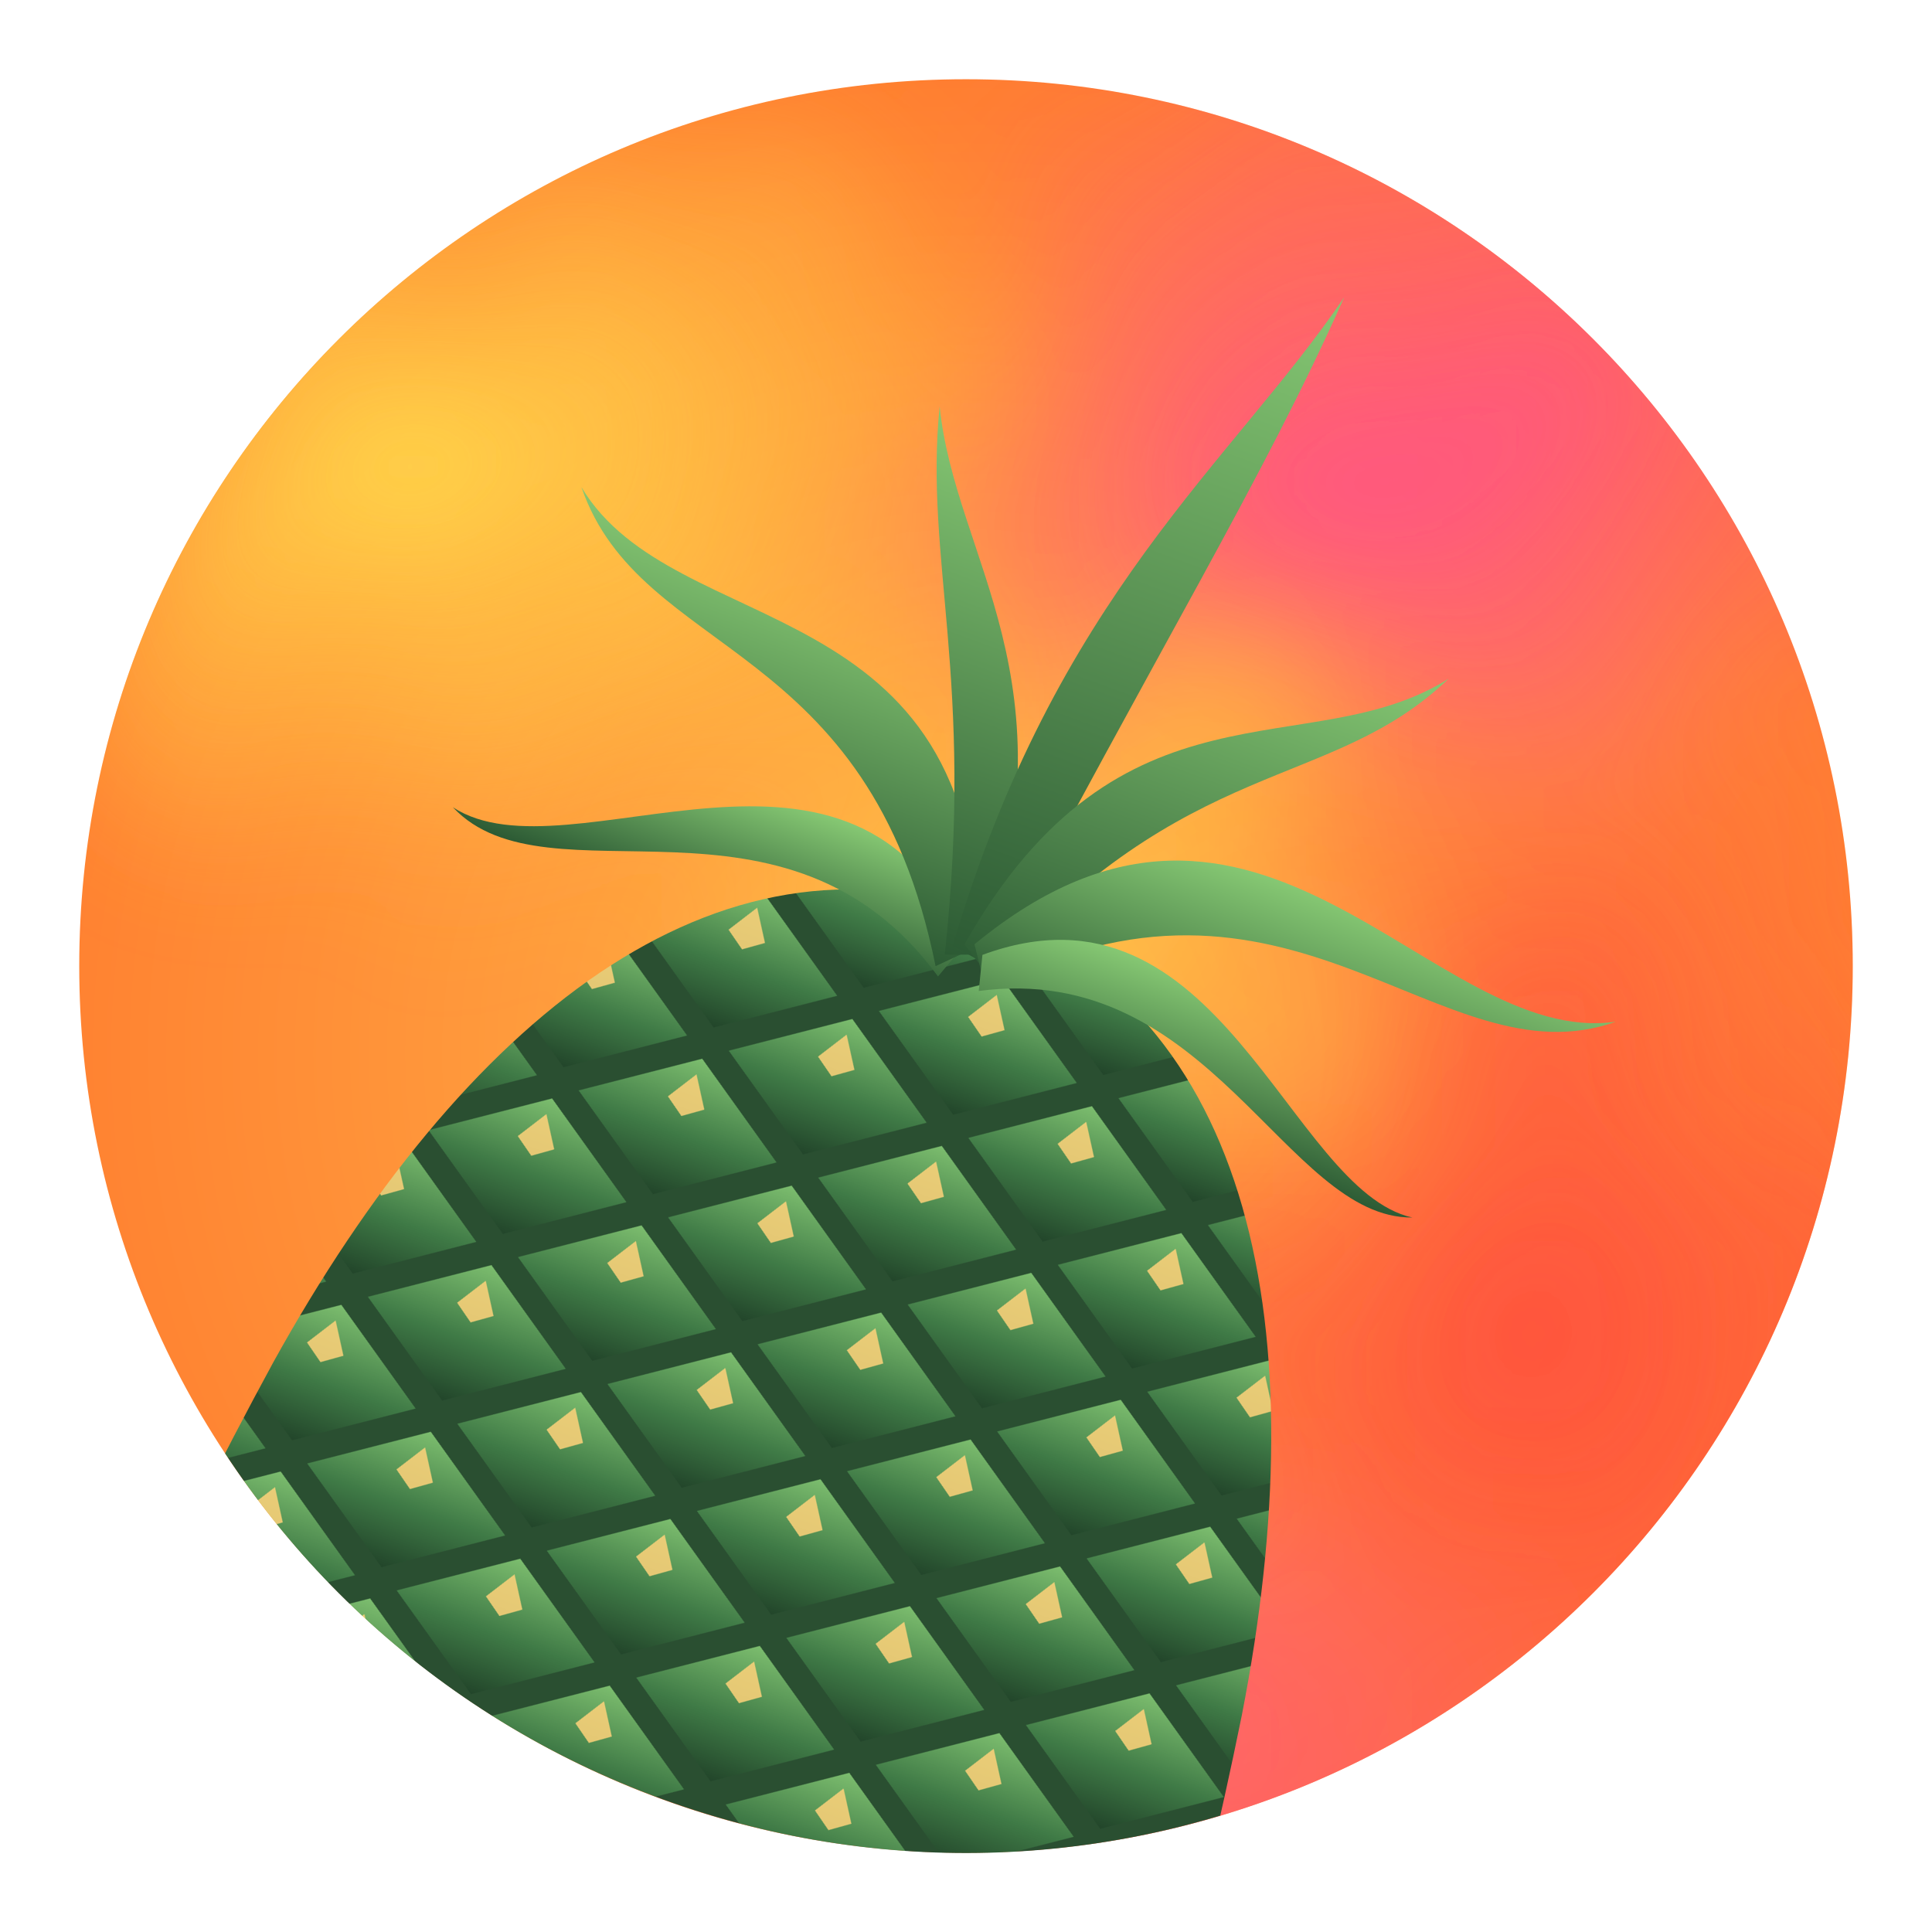
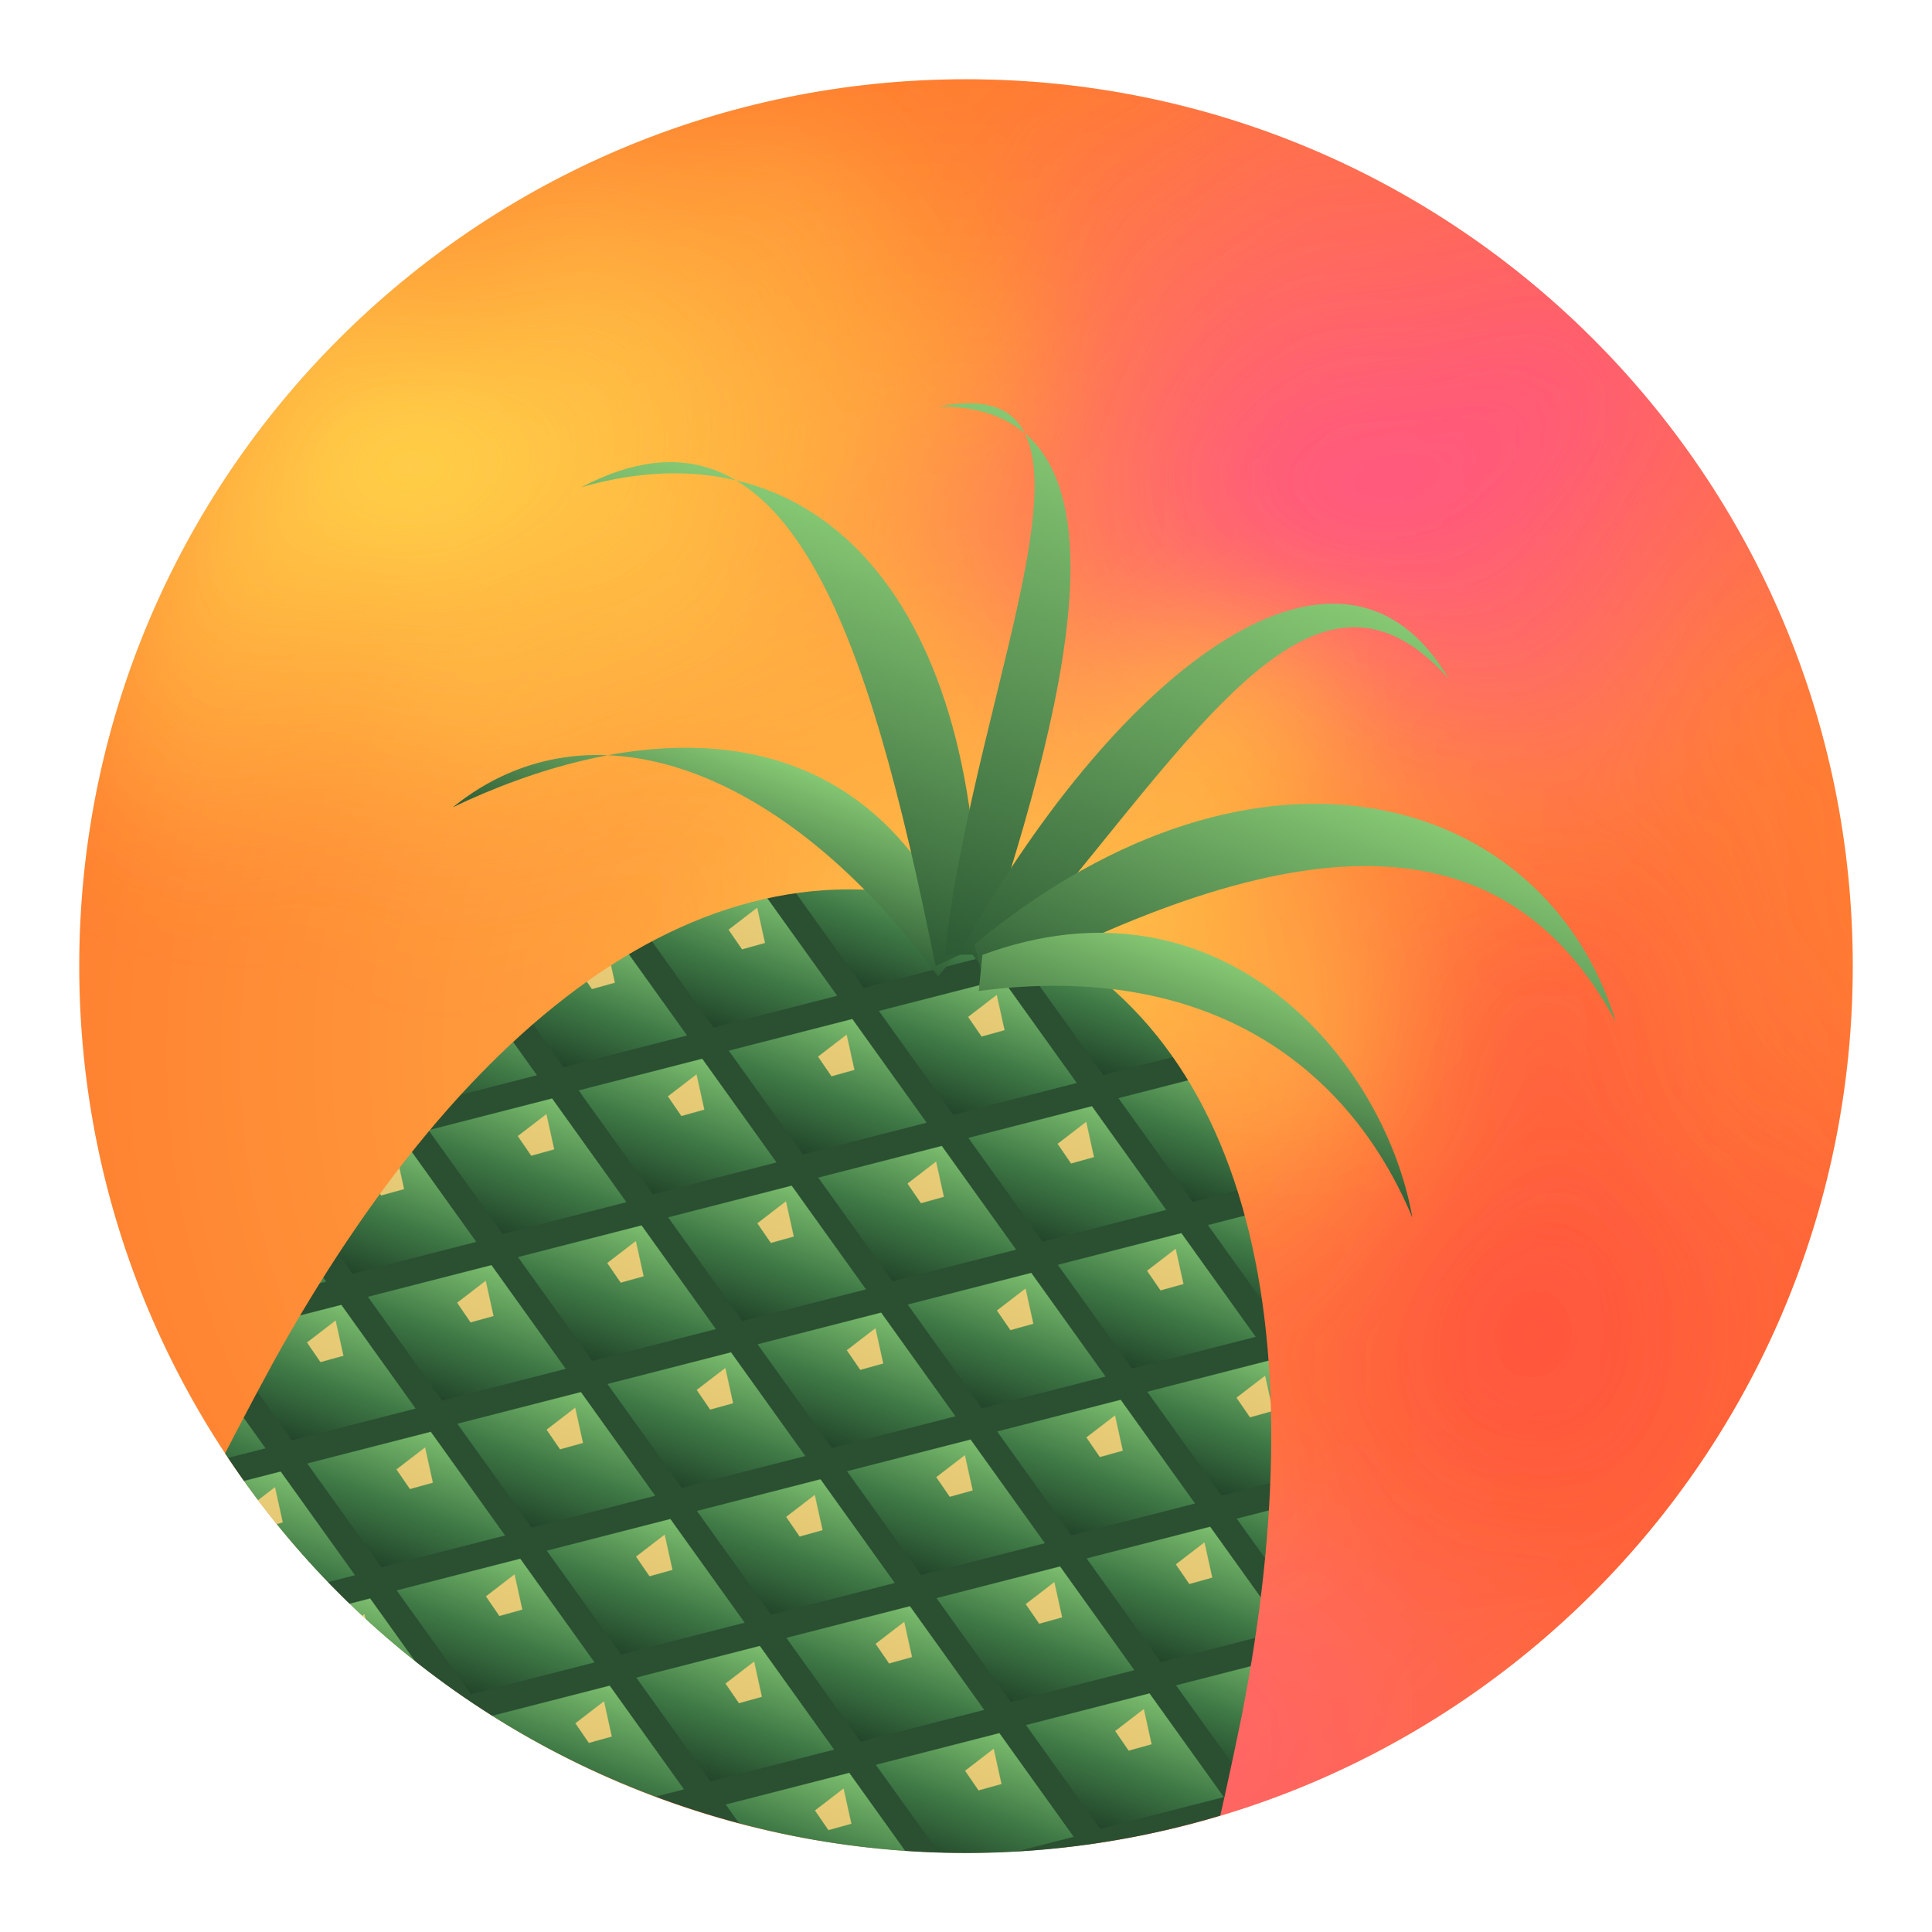
<svg xmlns="http://www.w3.org/2000/svg" viewBox="0 0 1024 1024" width="1024" height="1024">
  <defs>
    <radialGradient id="bgBase" cx="0.5" cy="0.55" r="0.6">
      <stop offset="0" stop-color="#ffb347" />
      <stop offset="1" stop-color="#ff7a2e" />
    </radialGradient>
    <radialGradient id="red" cx="0.5" cy="0.5" r="0.5">
      <stop offset="0" stop-color="#ff4a3d" />
      <stop offset="1" stop-color="#ff4a3d" stop-opacity="0" />
    </radialGradient>
    <radialGradient id="pink" cx="0.5" cy="0.5" r="0.5">
      <stop offset="0" stop-color="#ff4f8b" />
      <stop offset="1" stop-color="#ff4f8b" stop-opacity="0" />
    </radialGradient>
    <radialGradient id="yellow" cx="0.5" cy="0.5" r="0.5">
      <stop offset="0" stop-color="#ffe14d" />
      <stop offset="1" stop-color="#ffe14d" stop-opacity="0" />
    </radialGradient>
    <filter id="swirl" x="-20%" y="-20%" width="140%" height="140%">
      <feTurbulence type="fractalNoise" baseFrequency="0.005" numOctaves="2" seed="11" result="noise" />
      <feDisplacementMap in="SourceGraphic" in2="noise" scale="230" xChannelSelector="R" yChannelSelector="G" result="moved" />
      <feGaussianBlur in="moved" stdDeviation="30" />
    </filter>
    <clipPath id="discClip">
      <circle cx="512" cy="512" r="470" />
    </clipPath>
    <linearGradient id="cell" x1="0.5" y1="0" x2="0.5" y2="1">
      <stop offset="0" stop-color="#7cbd6e" />
      <stop offset="0.55" stop-color="#3f7a46" />
      <stop offset="1" stop-color="#22452a" />
    </linearGradient>
    <linearGradient id="leaf" x1="0" y1="1" x2="0" y2="0">
      <stop offset="0" stop-color="#2c5a34" />
      <stop offset="1" stop-color="#86c873" />
    </linearGradient>
    <pattern id="tub" width="92" height="64" patternUnits="userSpaceOnUse" x="20" y="14">
      <rect width="92" height="64" fill="#2a4f31" />
      <path d="M46 6 L84 32 L46 58 L8 32 Z" fill="url(#cell)" />
      <path d="M0 -26 L38 0 L0 26 L-38 0 Z" fill="url(#cell)" />
      <path d="M92 -26 L130 0 L92 26 L54 0 Z" fill="url(#cell)" />
      <path d="M0 38 L38 64 L0 90 L-38 64 Z" fill="url(#cell)" />
      <path d="M92 38 L130 64 L92 90 L54 64 Z" fill="url(#cell)" />
      <path d="M46 12 L53 23 L46 28 L39 23 Z M0 -20 L7 -9 L0 -4 L-7 -9 Z M92 -20 L99 -9 L92 -4 L85 -9 Z M0 44 L7 55 L0 60 L-7 55 Z M92 44 L99 55 L92 60 L85 55 Z" fill="#ffd27a" opacity="0.85" />
    </pattern>
    <clipPath id="disc">
      <circle cx="512" cy="340" r="320" />
    </clipPath>
    <clipPath id="body">
      <path d="M512 320 C615 320 676 420 698 560 C722 720 720 860 690 915 C660 955 600 955 512 955 C424 955 364 955 334 915 C304 860 302 720 326 560 C348 420 409 320 512 320 Z" />
    </clipPath>
  </defs>
  <g clip-path="url(#discClip)">
    <circle cx="512" cy="512" r="470" fill="url(#bgBase)" />
    <g filter="url(#swirl)">
      <ellipse cx="820" cy="700" rx="300" ry="360" fill="url(#red)" opacity="0.9" />
      <ellipse cx="760" cy="230" rx="330" ry="230" fill="url(#pink)" opacity="0.95" />
      <ellipse cx="260" cy="250" rx="270" ry="220" fill="url(#yellow)" opacity="0.95" />
      <ellipse cx="560" cy="930" rx="300" ry="180" fill="url(#pink)" opacity="0.8" />
      <ellipse cx="560" cy="470" rx="200" ry="170" fill="url(#yellow)" opacity="0.45" />
    </g>
  </g>
  <g transform="rotate(20 512 512)">
    <g transform="translate(512 512) scale(1.4688) translate(-512 -340)">
      <g clip-path="url(#disc)">
        <rect x="250" y="300" width="524" height="700" fill="url(#tub)" clip-path="url(#body)" />
-         <path d="M503.8 347.0 C426.7 295.5 363.4 372.2 318.4 349.5 C367.5 361.0 440.1 258.9 508.9 332.9 Z" fill="url(#leaf)" />
-         <path d="M501.7 343.8 C438.5 240.3 364.0 276.2 322.5 225.1 C373.6 266.6 469.7 209.1 513.8 331.7 Z" fill="url(#leaf)" />
-         <path d="M503.4 338.8 C479.4 241.2 447.7 207.5 434.0 153.5 C458.3 203.7 513.6 228.7 516.5 334.0 Z" fill="url(#leaf)" />
-         <path d="M505.0 334.8 C496.7 203.2 540.2 136.2 557.7 66.6 C552.8 138.2 537.8 209.7 520.8 337.3 Z" fill="url(#leaf)" />
-         <path d="M508.8 332.9 C527.8 219.6 603.9 229.9 640.2 183.0 C614.1 236.2 560.9 240.2 521.5 340.9 Z" fill="url(#leaf)" />
-         <path d="M512.2 331.6 C580.0 216.4 679.8 310.5 739.2 278.7 C687.4 321.8 604.7 253.1 521.7 345.7 Z" fill="url(#leaf)" />
-         <path d="M516.2 334.2 C585.9 275.2 649.0 376.2 694.4 370.2 C651.5 386.3 594.1 308.0 519.4 346.9 Z" fill="url(#leaf)" />
+         <path d="M503.8 347.0 C426.7 295.5 351.6 294.3 318.4 349.5 C363.5 303.5 440.1 258.9 508.9 332.9 Z" fill="url(#leaf)" />
+         <path d="M501.7 343.8 C438.5 240.3 379.3 162.9 322.5 225.1 C390.6 175.5 469.7 209.1 513.8 331.7 Z" fill="url(#leaf)" />
+         <path d="M503.4 338.8 C479.4 241.2 495.2 116.7 434.0 153.5 C501.2 129.3 513.6 228.7 516.5 334.0 Z" fill="url(#leaf)" />
+         <path d="M508.8 332.9 C527.8 219.6 581.7 134.7 640.2 183.0 C573.3 147.2 560.9 240.2 521.5 340.9 Z" fill="url(#leaf)" />
+         <path d="M512.2 331.6 C580.0 216.4 687.3 209.9 739.2 278.7 C674.8 221.4 604.7 253.1 521.7 345.7 Z" fill="url(#leaf)" />
+         <path d="M516.2 334.2 C585.9 275.2 665.1 319.5 694.4 370.2 C654.7 327.2 594.1 308.0 519.4 346.9 Z" fill="url(#leaf)" />
      </g>
    </g>
  </g>
</svg>
